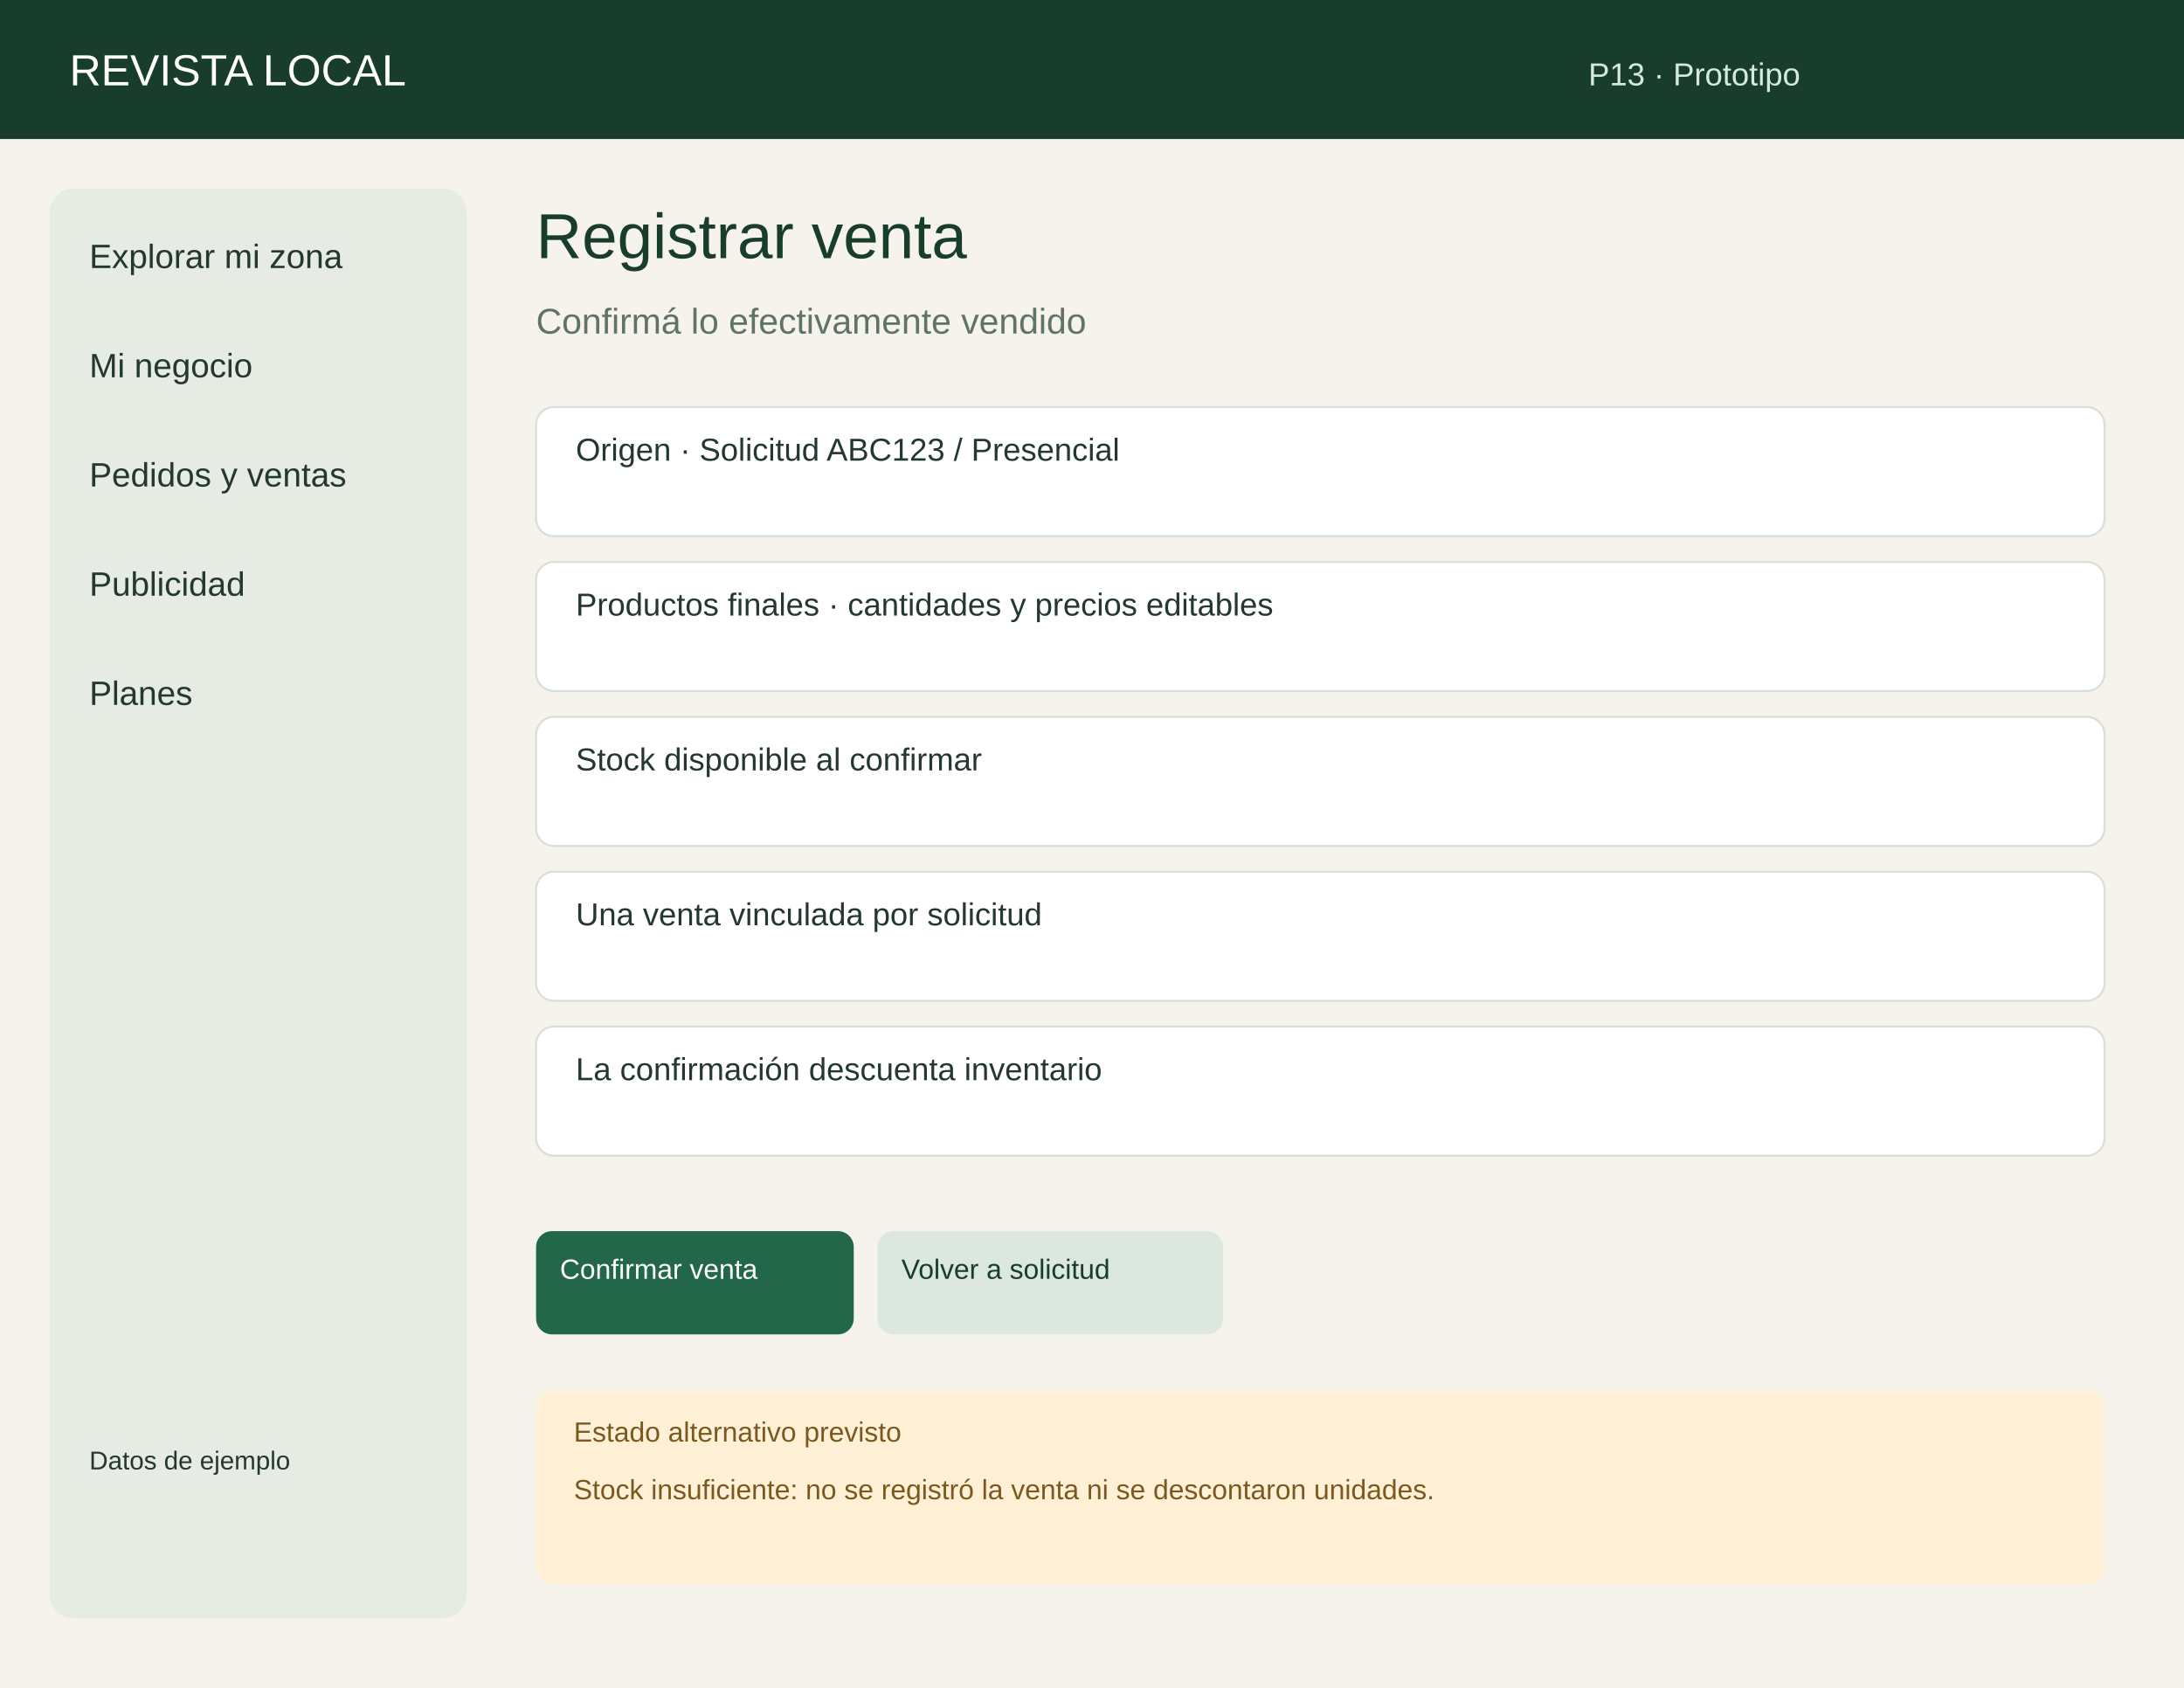
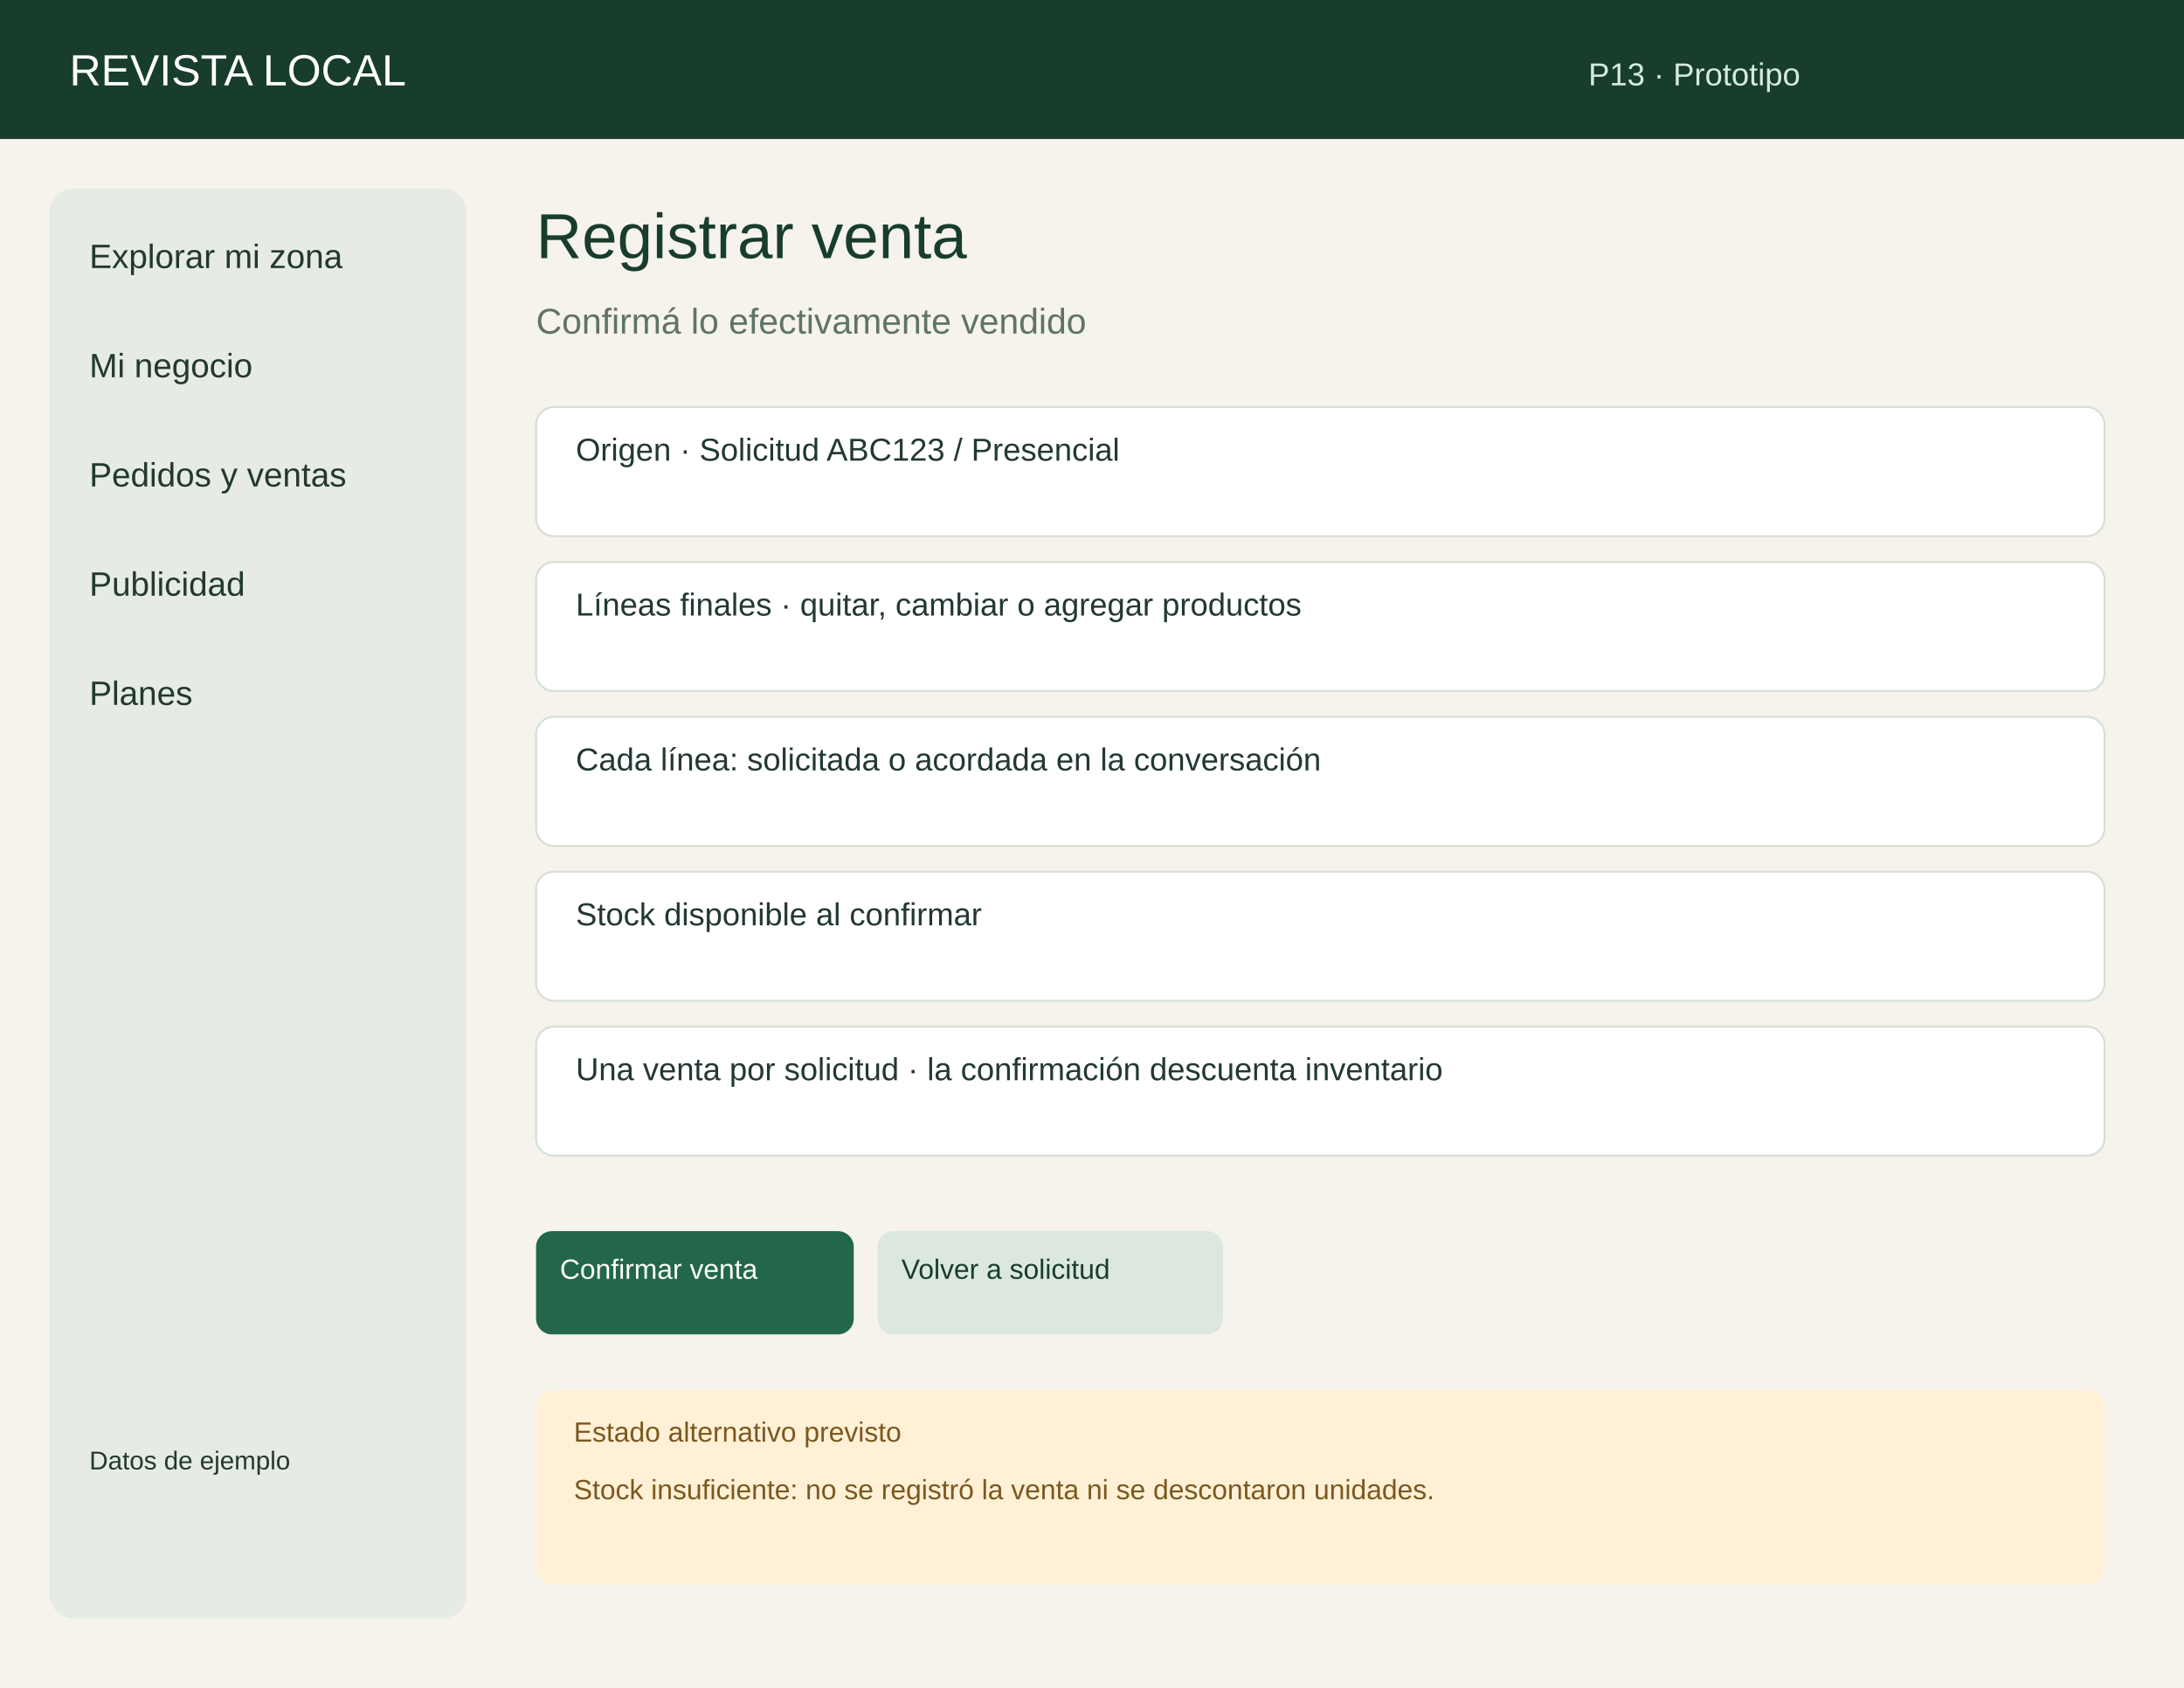
<svg xmlns="http://www.w3.org/2000/svg" width="1100" height="850" viewBox="0 0 1100 850">
  <rect width="1100" height="850" fill="#f5f3ec" />
  <rect x="0" y="0" width="1100" height="70" fill="#183d2d" />
  <text x="35" y="43" font-family="Arial" font-size="22" fill="#ffffff">
    <tspan x="35" dy="0">REVISTA LOCAL</tspan>
  </text>
  <text x="800" y="43" font-family="Arial" font-size="16" fill="#d6eadc">
    <tspan x="800" dy="0">P13 · Prototipo</tspan>
  </text>
  <rect x="25" y="95" width="210" height="720" rx="12" fill="#e6ebe4" />
  <text x="45" y="135" font-family="Arial" font-size="17" fill="#23392f">
    <tspan x="45" dy="0">Explorar mi zona</tspan>
  </text>
  <text x="45" y="190" font-family="Arial" font-size="17" fill="#23392f">
    <tspan x="45" dy="0">Mi negocio</tspan>
  </text>
  <text x="45" y="245" font-family="Arial" font-size="17" fill="#23392f">
    <tspan x="45" dy="0">Pedidos y ventas</tspan>
  </text>
  <text x="45" y="300" font-family="Arial" font-size="17" fill="#23392f">
    <tspan x="45" dy="0">Publicidad</tspan>
  </text>
  <text x="45" y="355" font-family="Arial" font-size="17" fill="#23392f">
    <tspan x="45" dy="0">Planes</tspan>
  </text>
  <text x="45" y="740" font-family="Arial" font-size="13" fill="#23392f">
    <tspan x="45" dy="0">Datos de ejemplo</tspan>
  </text>
  <text x="270" y="130" font-family="Arial" font-size="32" fill="#183d2d">
    <tspan x="270" dy="0">Registrar venta</tspan>
  </text>
  <text x="270" y="168" font-family="Arial" font-size="18" fill="#607367">
    <tspan x="270" dy="0">Confirmá lo efectivamente vendido</tspan>
  </text>
  <rect x="270" y="205" width="790" height="65" rx="9" fill="white" stroke="#d7dfd6" />
  <text x="290" y="232" font-family="Arial" font-size="16" fill="#23392f">
    <tspan x="290" dy="0">Origen · Solicitud ABC123 / Presencial</tspan>
  </text>
  <rect x="270" y="283" width="790" height="65" rx="9" fill="white" stroke="#d7dfd6" />
  <text x="290" y="310" font-family="Arial" font-size="16" fill="#23392f">
-     <tspan x="290" dy="0">Productos finales · cantidades y precios editables</tspan>
+     <tspan x="290" dy="0">Líneas finales · quitar, cambiar o agregar productos</tspan>
  </text>
  <rect x="270" y="361" width="790" height="65" rx="9" fill="white" stroke="#d7dfd6" />
  <text x="290" y="388" font-family="Arial" font-size="16" fill="#23392f">
-     <tspan x="290" dy="0">Stock disponible al confirmar</tspan>
+     <tspan x="290" dy="0">Cada línea: solicitada o acordada en la conversación</tspan>
  </text>
  <rect x="270" y="439" width="790" height="65" rx="9" fill="white" stroke="#d7dfd6" />
  <text x="290" y="466" font-family="Arial" font-size="16" fill="#23392f">
-     <tspan x="290" dy="0">Una venta vinculada por solicitud</tspan>
+     <tspan x="290" dy="0">Stock disponible al confirmar</tspan>
  </text>
  <rect x="270" y="517" width="790" height="65" rx="9" fill="white" stroke="#d7dfd6" />
  <text x="290" y="544" font-family="Arial" font-size="16" fill="#23392f">
-     <tspan x="290" dy="0">La confirmación descuenta inventario</tspan>
+     <tspan x="290" dy="0">Una venta por solicitud · la confirmación descuenta inventario</tspan>
  </text>
  <a href="index.html#P14">
    <rect x="270" y="620" width="160" height="52" rx="8" fill="#23674b" />
    <text x="282" y="644" font-family="Arial" font-size="14" fill="white">
      <tspan x="282" dy="0">Confirmar venta</tspan>
    </text>
  </a>
  <a href="index.html#P12">
    <rect x="442" y="620" width="174" height="52" rx="8" fill="#dce8df" />
    <text x="454" y="644" font-family="Arial" font-size="14" fill="#183d2d">
      <tspan x="454" dy="0">Volver a solicitud</tspan>
    </text>
  </a>
  <rect x="270" y="700" width="790" height="98" rx="9" fill="#fff0d6" />
  <text x="289" y="726" font-family="Arial" font-size="14" fill="#7b581f">
    <tspan x="289" dy="0">Estado alternativo previsto</tspan>
  </text>
  <text x="289" y="755" font-family="Arial" font-size="14" fill="#7b581f">
    <tspan x="289" dy="0">Stock insuficiente: no se registró la venta ni se descontaron unidades.</tspan>
  </text>
</svg>
